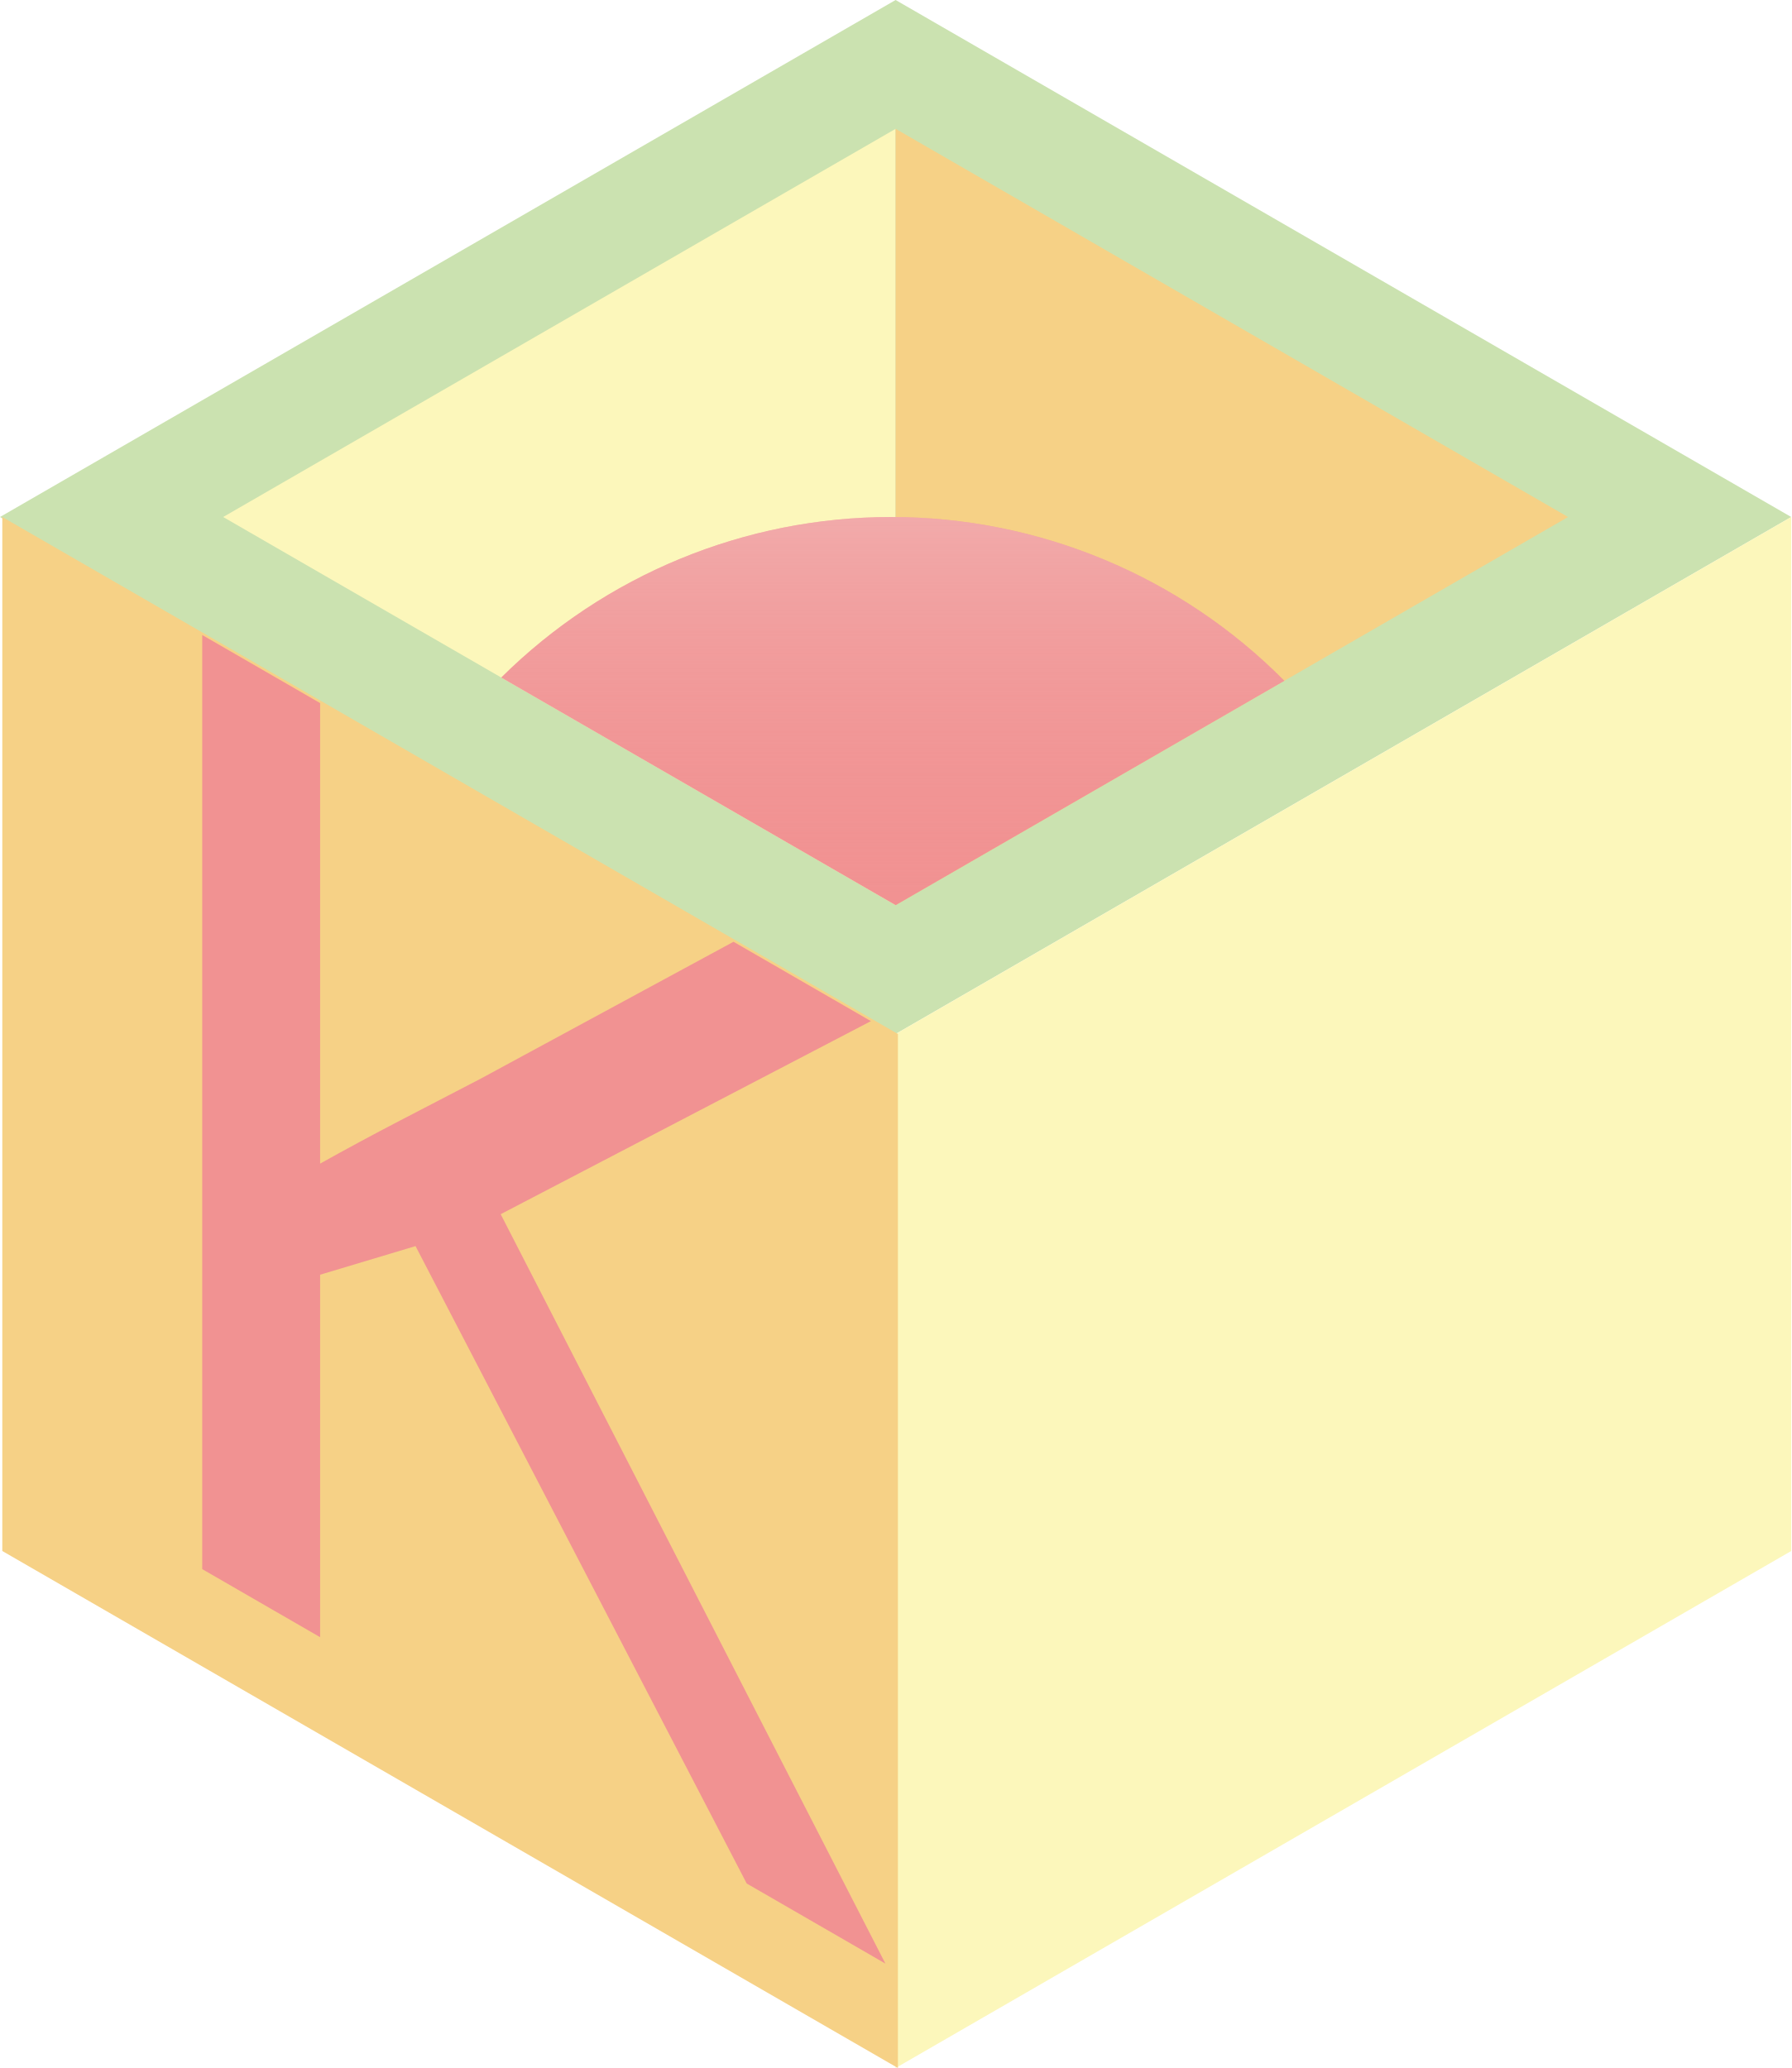
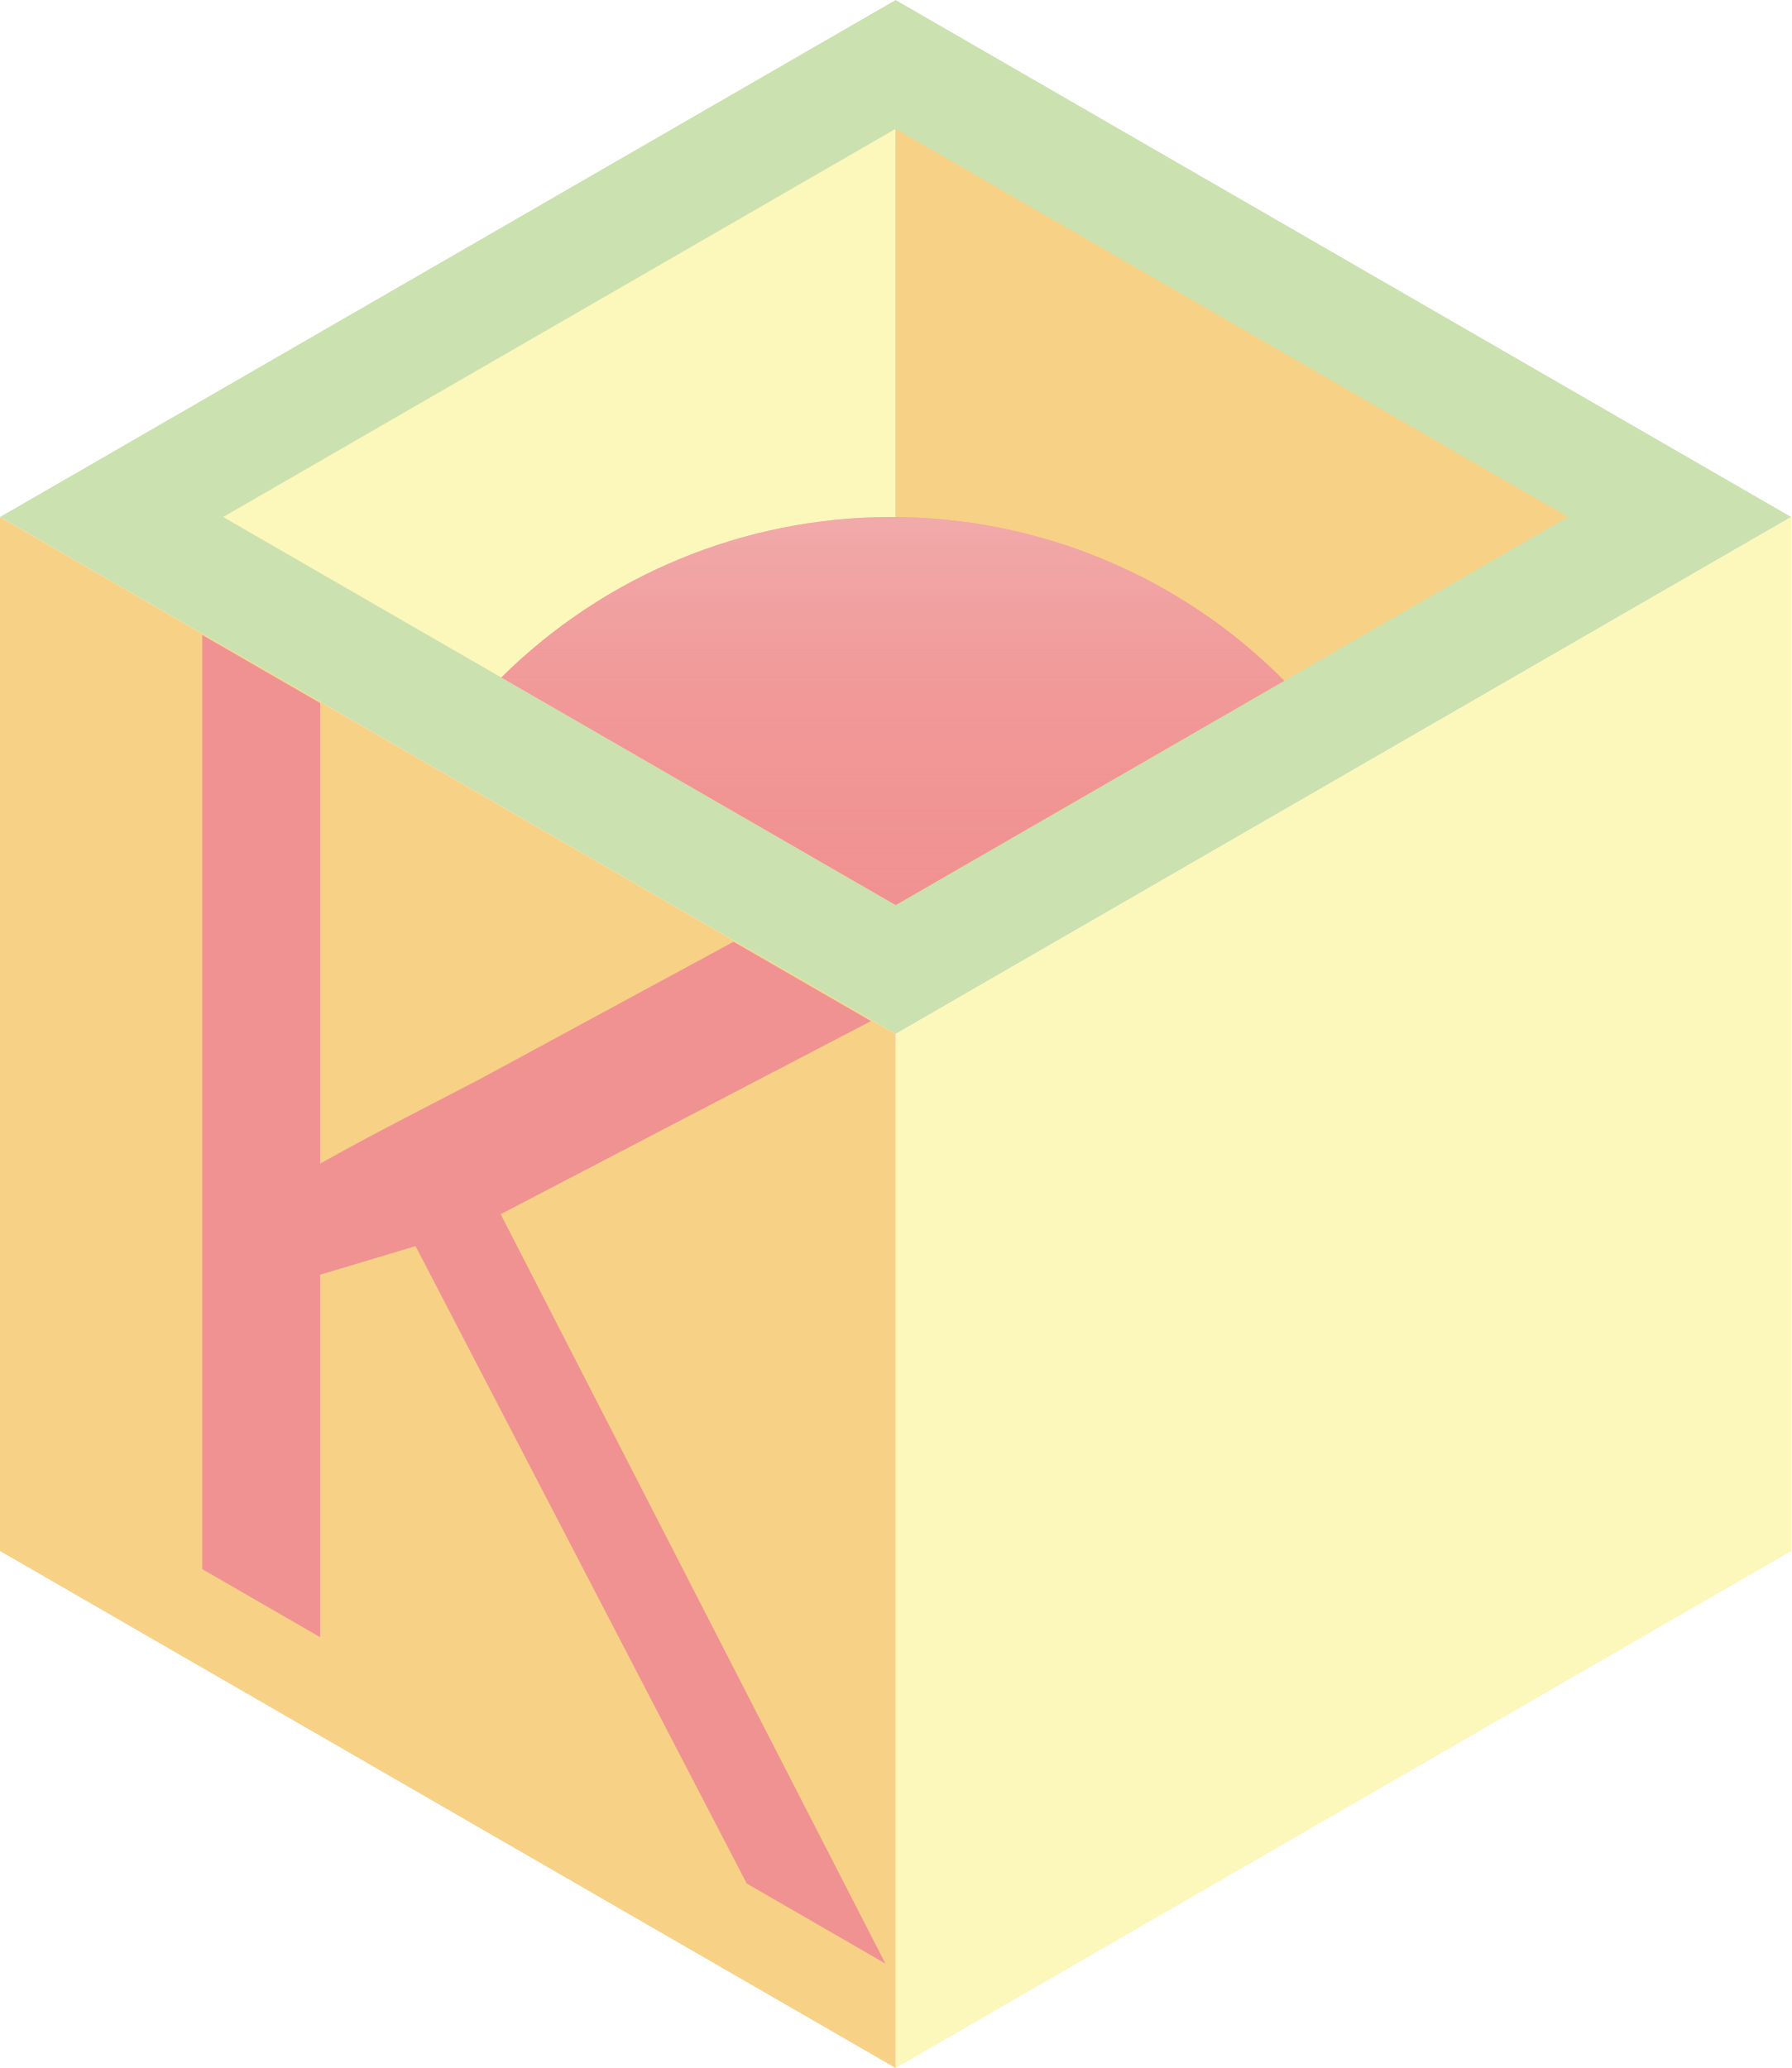
<svg xmlns="http://www.w3.org/2000/svg" xmlns:xlink="http://www.w3.org/1999/xlink" width="199.186mm" height="230mm" viewBox="0 0 199.186 230" version="1.1" id="svg8">
  <defs id="defs2">
    <linearGradient id="linearGradient36">
      <stop style="stop-color:#f2f2f2;stop-opacity:1" offset="0" id="stop32" />
      <stop style="stop-color:#f19292;stop-opacity:0;" offset="1" id="stop34" />
    </linearGradient>
    <linearGradient xlink:href="#linearGradient36" id="linearGradient38" x1="106.229" y1="46.469" x2="106.229" y2="132.812" gradientUnits="userSpaceOnUse" />
  </defs>
  <g mask="none" id="layer1" style="display:inline;opacity:1" transform="translate(-6.636287,-32.14067)">
    <path id="path842" style="fill:#cbe2b0;fill-opacity:1;fill-rule:evenodd;stroke-width:0.293" d="M 106.229,32.141 6.636,89.641 106.229,147.14 205.822,89.641 Z" />
    <path id="path844" style="fill:#fcf7bb;fill-opacity:1;fill-rule:evenodd;stroke-width:0.293" d="m 205.822,89.641 -99.593,57.5 v 115 l 99.593,-57.5 z" />
-     <path d="M 6.892,89.641 106.485,147.14 V 262.141 L 6.892,204.641 Z" style="fill:#f6d186;fill-opacity:1;fill-rule:evenodd;stroke-width:0.293" id="path882" />
+     <path d="M 6.636,89.641 106.229,147.14 V 262.141 L 6.636,204.641 Z" style="fill:#f6d186;fill-opacity:1;fill-rule:evenodd;stroke-width:0.293" id="path882" />
    <text transform="skewY(30.00689)" id="text880" y="189.835" x="15.015" style="font-style:normal;font-variant:normal;font-weight:normal;font-stretch:normal;font-size:84.602px;line-height:1.25;font-family:Carlito;-inkscape-font-specification:Carlito;display:inline;fill:#f19292;fill-opacity:1;stroke:none;stroke-width:0.588" xml:space="preserve">
      <tspan style="font-style:normal;font-variant:normal;font-weight:normal;font-stretch:normal;font-size:145.521px;font-family:Carlito;-inkscape-font-specification:Carlito;fill:#f19292;fill-opacity:1;stroke-width:0.588" y="189.835" x="15.015" id="tspan878">K</tspan>
    </text>
    <path id="path916" style="fill:#fcf7bb;fill-opacity:1;fill-rule:evenodd;stroke-width:0.22" d="M 106.229,46.469 31.453,89.641 106.229,132.812 Z" />
    <path d="m 106.229,46.469 74.776,43.172 -74.776,43.172 z" style="fill:#f6d186;fill-opacity:1;fill-rule:evenodd;stroke-width:0.22" id="path922" />
    <path id="path925" style="display:none;fill:#f6d186;fill-opacity:1;fill-rule:evenodd;stroke-width:0.22" d="m 106.229,46.469 74.776,43.172 -74.776,43.172 z m 0,0 -74.776,43.172 74.776,43.172 z" />
    <circle style="display:none;fill:#f19292;fill-opacity:1;stroke-width:0.23" id="path928" cx="105.736" cy="151.221" r="61.58" />
    <path id="path938" style="fill:#f19292;fill-opacity:1;fill-rule:evenodd;stroke-width:0.22" d="M 105.736,89.641 A 61.58,61.58 0 0 0 62.376,107.494 l 43.853,25.318 43.228,-24.957 A 61.58,61.58 0 0 0 105.736,89.641 Z" />
    <path d="M 105.736,89.641 A 61.58,61.58 0 0 0 62.376,107.494 l 43.853,25.318 43.228,-24.957 A 61.58,61.58 0 0 0 105.736,89.641 Z" style="opacity:1;fill:url(#linearGradient38);fill-opacity:1;fill-rule:evenodd;stroke-width:0.22" id="path20" />
  </g>
  <g id="layer2" transform="translate(-6.636287,-32.14067)" />
</svg>
